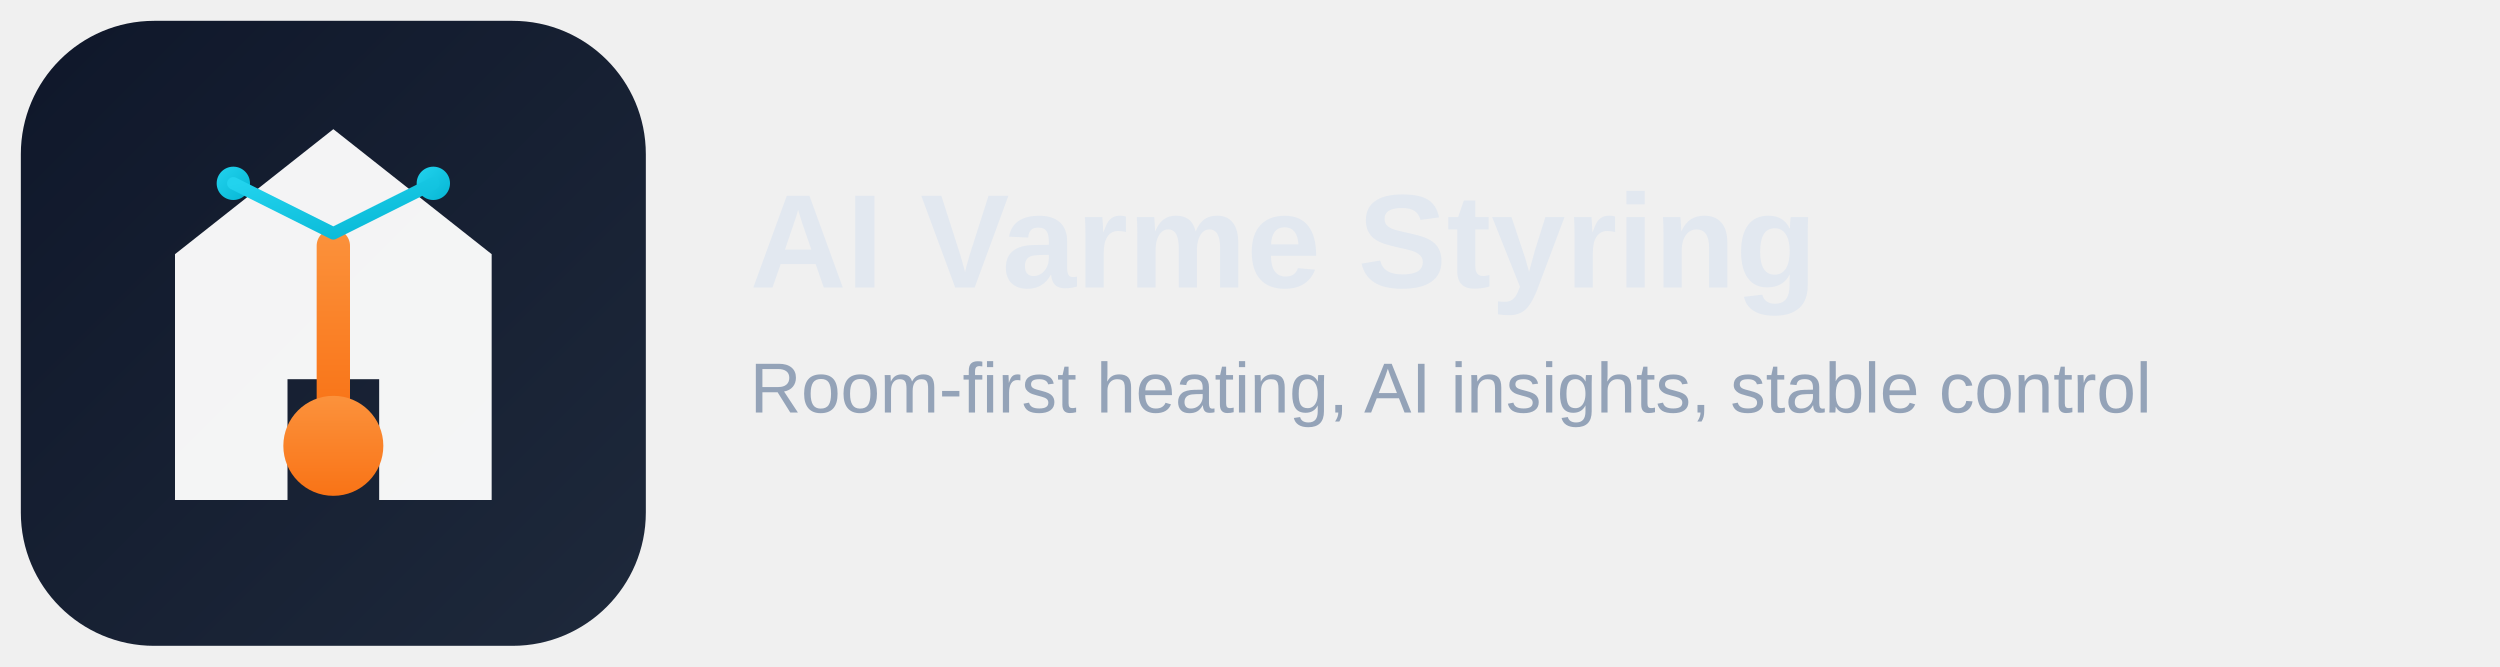
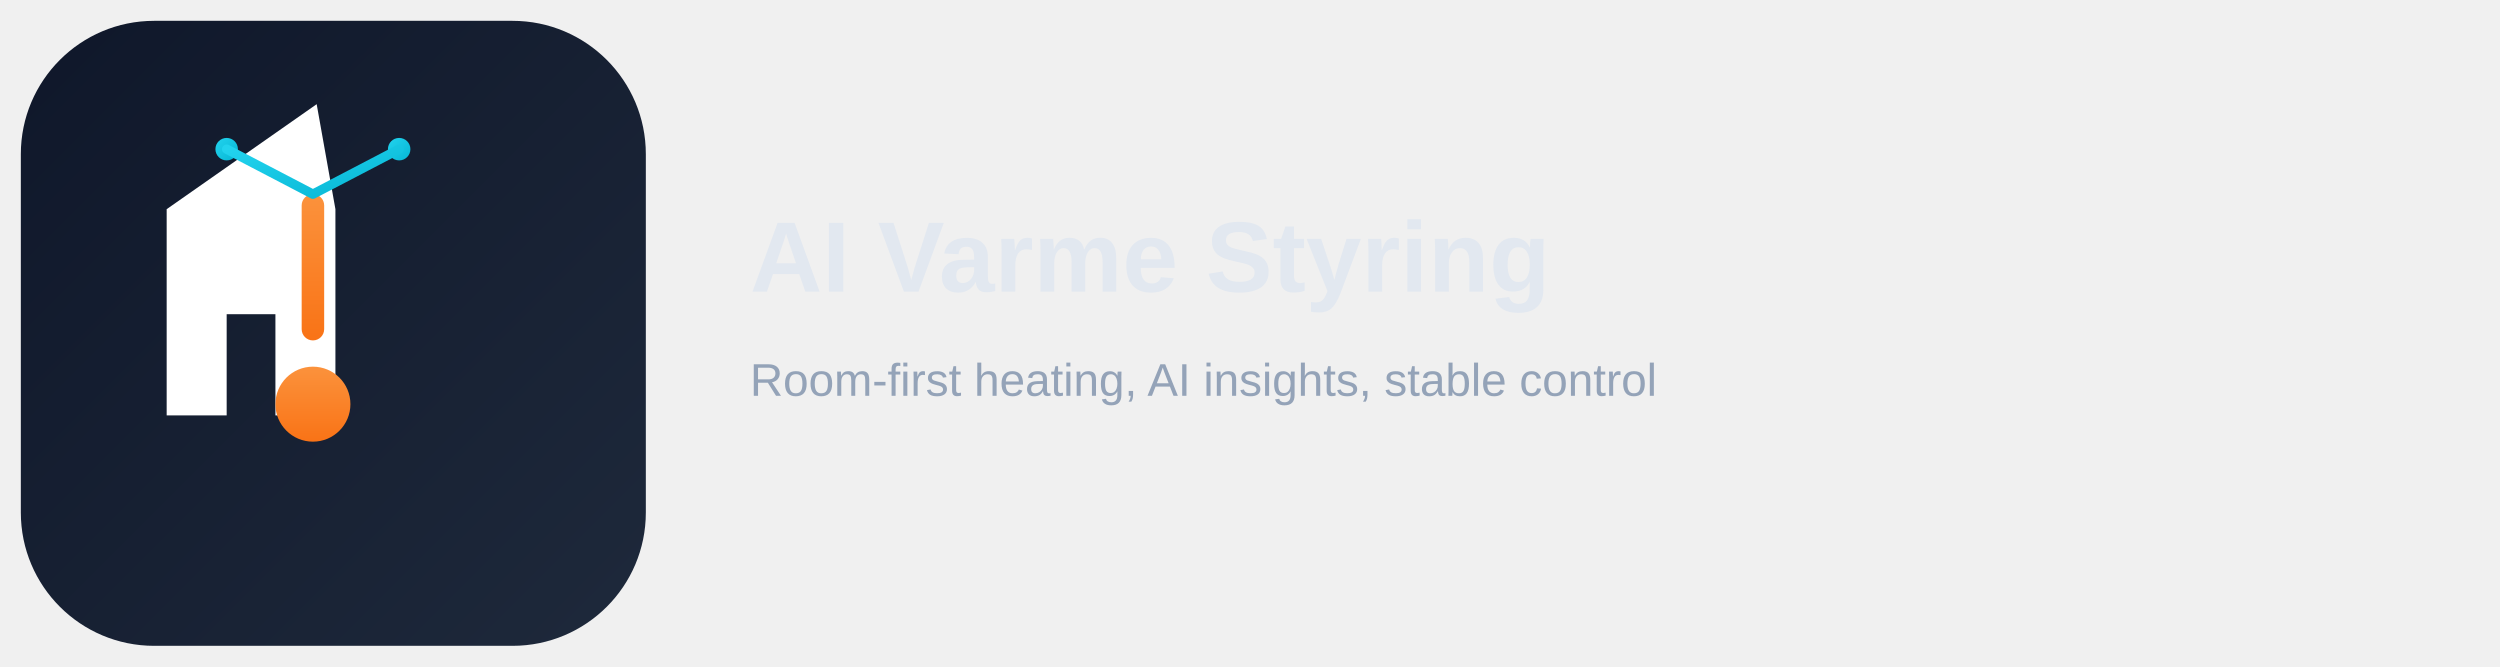
<svg xmlns="http://www.w3.org/2000/svg" viewBox="0 0 1200 320" role="img" aria-label="AI Varme Styring">
  <defs>
    <linearGradient id="bg" x1="0" y1="0" x2="1" y2="1">
      <stop offset="0%" stop-color="#0f172a" />
      <stop offset="100%" stop-color="#1e293b" />
    </linearGradient>
    <linearGradient id="heat" x1="0" y1="0" x2="0" y2="1">
      <stop offset="0%" stop-color="#fb923c" />
      <stop offset="100%" stop-color="#f97316" />
    </linearGradient>
    <linearGradient id="ai" x1="0" y1="0" x2="1" y2="1">
      <stop offset="0%" stop-color="#22d3ee" />
      <stop offset="100%" stop-color="#06b6d4" />
    </linearGradient>
  </defs>
  <rect x="10" y="10" width="300" height="300" rx="64" fill="url(#bg)" />
-   <path d="M160 62 84 122v118h54v-58h44v58h54V122Z" fill="#ffffff" opacity="0.95" />
-   <rect x="152" y="110" width="16" height="90" rx="8" fill="url(#heat)" />
-   <circle cx="160" cy="214" r="24" fill="url(#heat)" />
-   <circle cx="112" cy="88" r="8" fill="url(#ai)" />
-   <circle cx="208" cy="88" r="8" fill="url(#ai)" />
-   <path d="M112 88 160 112M208 88 160 112" stroke="url(#ai)" stroke-width="6" stroke-linecap="round" />
-   <text x="360" y="138" fill="#e2e8f0" font-size="64" font-weight="700" font-family="Segoe UI, Arial, sans-serif">AI Varme Styring</text>
-   <text x="360" y="198" fill="#94a3b8" font-size="34" font-weight="500" font-family="Segoe UI, Arial, sans-serif">Room-first heating, AI insights, stable control</text>
+   <g transform="translate(80,50) scale(0.9)">
+     <path d="M80 0 L0 56 v110 h32 v-54 h26 v54 h32 V56 Z" fill="#ffffff" />
+     <rect x="72" y="48" width="12" height="78" rx="6" fill="url(#heat)" />
+     <circle cx="78" cy="160" r="20" fill="url(#heat)" />
+     <circle cx="32" cy="24" r="6" fill="url(#ai)" />
+     <circle cx="124" cy="24" r="6" fill="url(#ai)" />
+     <path d="M32 24 L78 48 M124 24 L78 48" stroke="url(#ai)" stroke-width="5" stroke-linecap="round" />
+   </g>
+   <text x="360" y="140" fill="#e2e8f0" font-size="48" font-weight="700" font-family="Segoe UI, Arial, sans-serif">AI Varme Styring</text>
+   <text x="360" y="190" fill="#94a3b8" font-size="22" font-weight="500" font-family="Segoe UI, Arial, sans-serif">Room-first heating, AI insights, stable control</text>
</svg>
